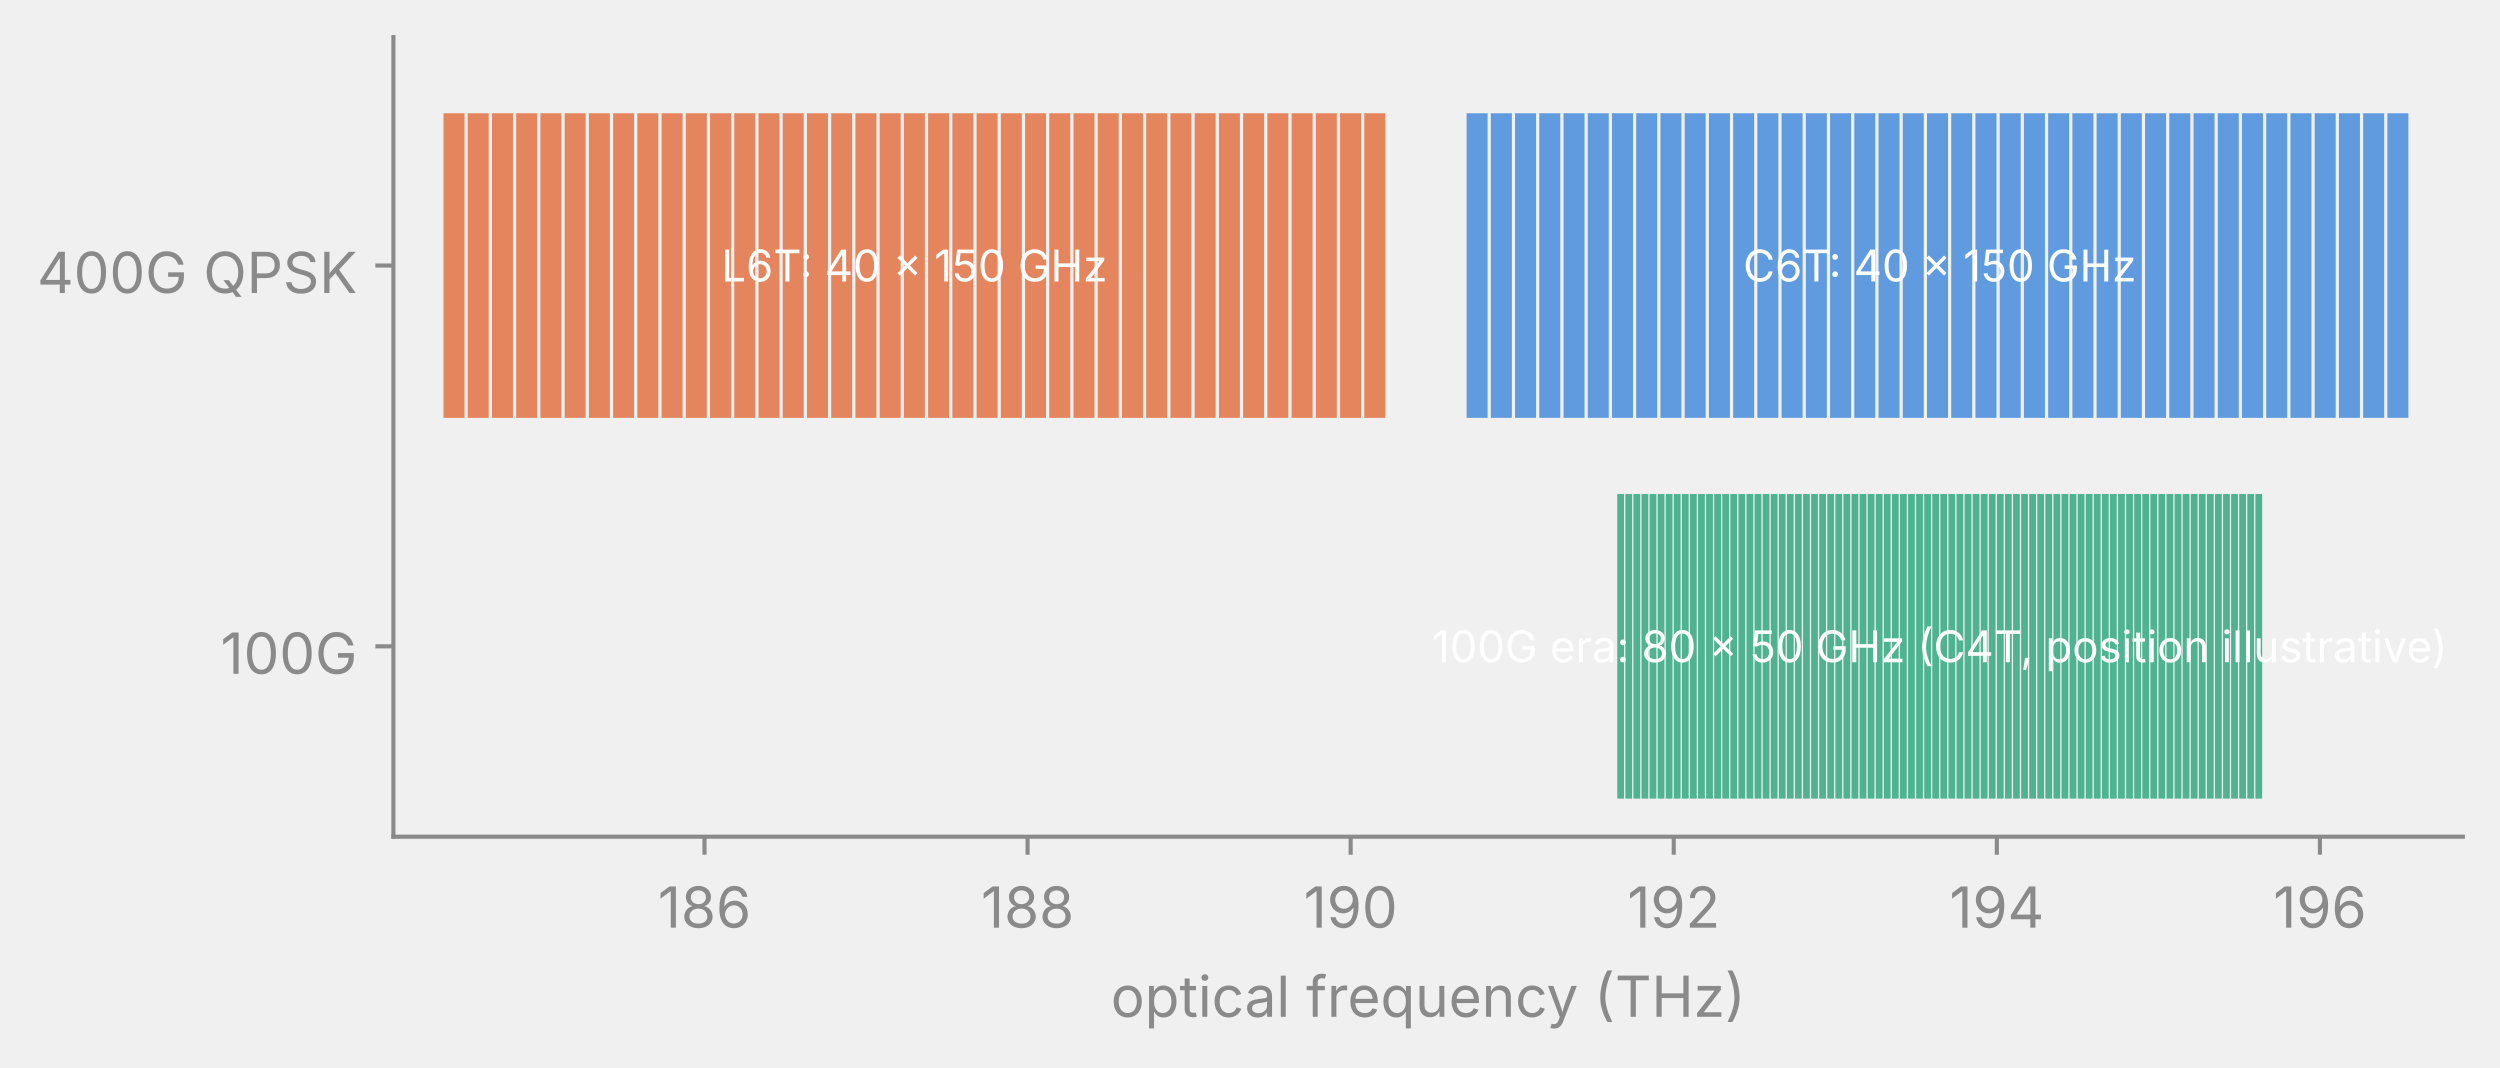
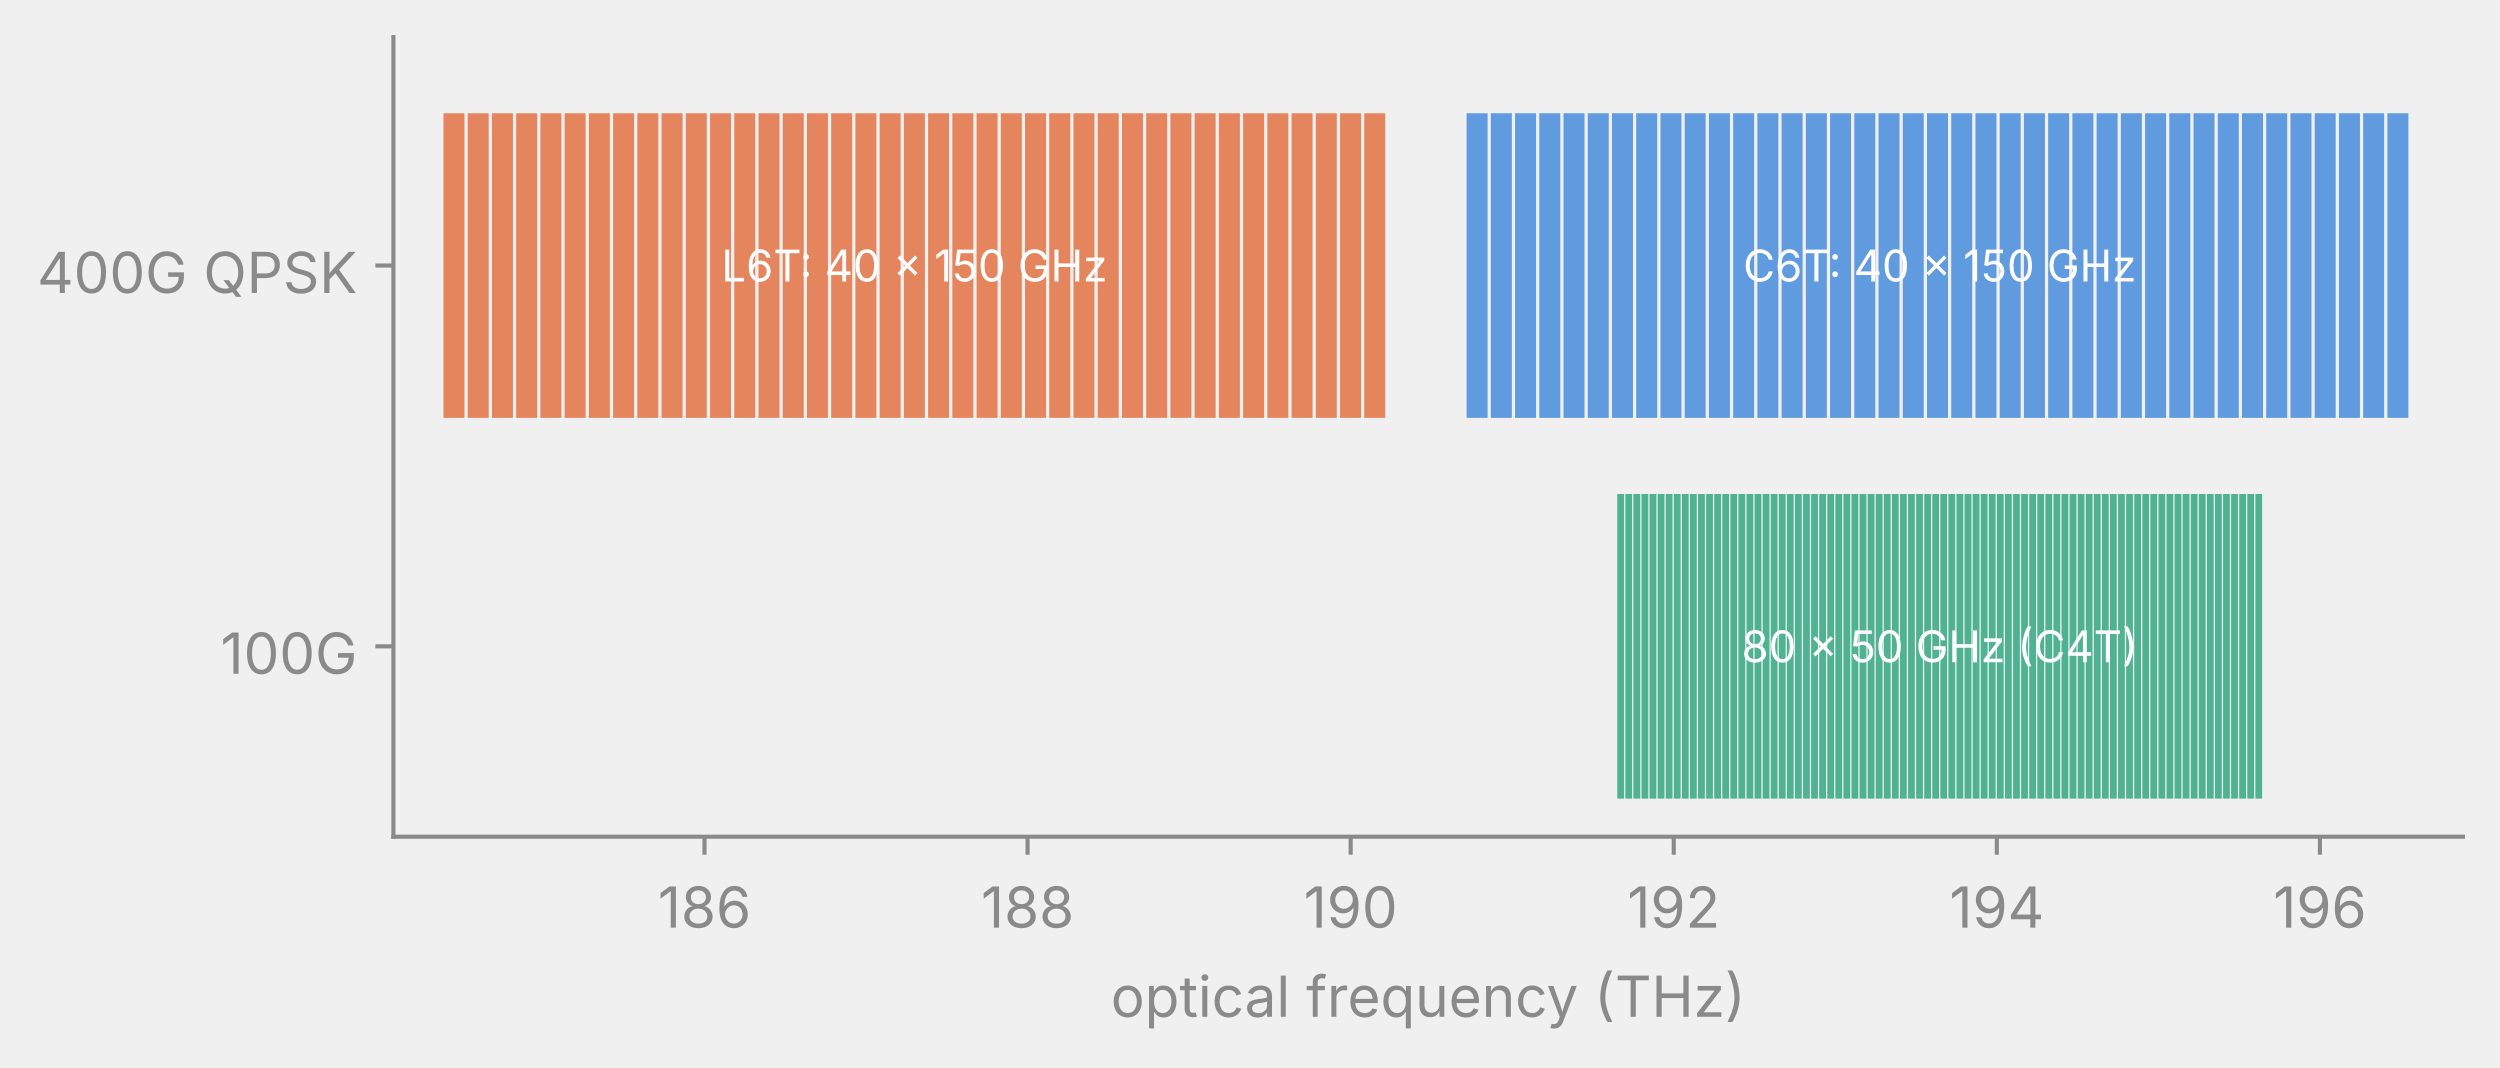
<svg xmlns="http://www.w3.org/2000/svg" xmlns:xlink="http://www.w3.org/1999/xlink" width="485.332pt" height="207.251pt" viewBox="0 0 485.332 207.251" version="1.1">
  <defs>
    <style type="text/css">*{stroke-linejoin: round; stroke-linecap: butt}</style>
  </defs>
  <g id="figure_1">
    <g id="patch_1">
      <path d="M 0 207.251  L 485.332 207.251  L 485.332 0  L 0 0  L 0 207.251  z " style="fill: none" />
    </g>
    <g id="axes_1">
      <g id="patch_2">
        <path d="M 76.372 162.432  L 478.132 162.432  L 478.132 7.2  L 76.372 7.2  L 76.372 162.432  z " style="fill: none" />
      </g>
      <g id="patch_3">
        <path d="M 284.715 81.12  L 288.792 81.12  L 288.792 21.984  L 284.715 21.984  z " clip-path="url(#p9afdeebd16)" style="fill: #2f7fd8; opacity: 0.75" />
      </g>
      <g id="patch_4">
        <path d="M 289.419 81.12  L 293.496 81.12  L 293.496 21.984  L 289.419 21.984  z " clip-path="url(#p9afdeebd16)" style="fill: #2f7fd8; opacity: 0.75" />
      </g>
      <g id="patch_5">
        <path d="M 294.123 81.12  L 298.2 81.12  L 298.2 21.984  L 294.123 21.984  z " clip-path="url(#p9afdeebd16)" style="fill: #2f7fd8; opacity: 0.75" />
      </g>
      <g id="patch_6">
        <path d="M 298.827 81.12  L 302.904 81.12  L 302.904 21.984  L 298.827 21.984  z " clip-path="url(#p9afdeebd16)" style="fill: #2f7fd8; opacity: 0.75" />
      </g>
      <g id="patch_7">
        <path d="M 303.531 81.12  L 307.608 81.12  L 307.608 21.984  L 303.531 21.984  z " clip-path="url(#p9afdeebd16)" style="fill: #2f7fd8; opacity: 0.75" />
      </g>
      <g id="patch_8">
        <path d="M 308.235 81.12  L 312.312 81.12  L 312.312 21.984  L 308.235 21.984  z " clip-path="url(#p9afdeebd16)" style="fill: #2f7fd8; opacity: 0.75" />
      </g>
      <g id="patch_9">
        <path d="M 312.939 81.12  L 317.016 81.12  L 317.016 21.984  L 312.939 21.984  z " clip-path="url(#p9afdeebd16)" style="fill: #2f7fd8; opacity: 0.75" />
      </g>
      <g id="patch_10">
        <path d="M 317.643 81.12  L 321.72 81.12  L 321.72 21.984  L 317.643 21.984  z " clip-path="url(#p9afdeebd16)" style="fill: #2f7fd8; opacity: 0.75" />
      </g>
      <g id="patch_11">
        <path d="M 322.347 81.12  L 326.424 81.12  L 326.424 21.984  L 322.347 21.984  z " clip-path="url(#p9afdeebd16)" style="fill: #2f7fd8; opacity: 0.75" />
      </g>
      <g id="patch_12">
        <path d="M 327.052 81.12  L 331.128 81.12  L 331.128 21.984  L 327.052 21.984  z " clip-path="url(#p9afdeebd16)" style="fill: #2f7fd8; opacity: 0.75" />
      </g>
      <g id="patch_13">
        <path d="M 331.756 81.12  L 335.832 81.12  L 335.832 21.984  L 331.756 21.984  z " clip-path="url(#p9afdeebd16)" style="fill: #2f7fd8; opacity: 0.75" />
      </g>
      <g id="patch_14">
        <path d="M 336.46 81.12  L 340.537 81.12  L 340.537 21.984  L 336.46 21.984  z " clip-path="url(#p9afdeebd16)" style="fill: #2f7fd8; opacity: 0.75" />
      </g>
      <g id="patch_15">
        <path d="M 341.164 81.12  L 345.241 81.12  L 345.241 21.984  L 341.164 21.984  z " clip-path="url(#p9afdeebd16)" style="fill: #2f7fd8; opacity: 0.75" />
      </g>
      <g id="patch_16">
        <path d="M 345.868 81.12  L 349.945 81.12  L 349.945 21.984  L 345.868 21.984  z " clip-path="url(#p9afdeebd16)" style="fill: #2f7fd8; opacity: 0.75" />
      </g>
      <g id="patch_17">
        <path d="M 350.572 81.12  L 354.649 81.12  L 354.649 21.984  L 350.572 21.984  z " clip-path="url(#p9afdeebd16)" style="fill: #2f7fd8; opacity: 0.75" />
      </g>
      <g id="patch_18">
        <path d="M 355.276 81.12  L 359.353 81.12  L 359.353 21.984  L 355.276 21.984  z " clip-path="url(#p9afdeebd16)" style="fill: #2f7fd8; opacity: 0.75" />
      </g>
      <g id="patch_19">
        <path d="M 359.98 81.12  L 364.057 81.12  L 364.057 21.984  L 359.98 21.984  z " clip-path="url(#p9afdeebd16)" style="fill: #2f7fd8; opacity: 0.75" />
      </g>
      <g id="patch_20">
        <path d="M 364.684 81.12  L 368.761 81.12  L 368.761 21.984  L 364.684 21.984  z " clip-path="url(#p9afdeebd16)" style="fill: #2f7fd8; opacity: 0.75" />
      </g>
      <g id="patch_21">
        <path d="M 369.388 81.12  L 373.465 81.12  L 373.465 21.984  L 369.388 21.984  z " clip-path="url(#p9afdeebd16)" style="fill: #2f7fd8; opacity: 0.75" />
      </g>
      <g id="patch_22">
        <path d="M 374.092 81.12  L 378.169 81.12  L 378.169 21.984  L 374.092 21.984  z " clip-path="url(#p9afdeebd16)" style="fill: #2f7fd8; opacity: 0.75" />
      </g>
      <g id="patch_23">
        <path d="M 378.796 81.12  L 382.873 81.12  L 382.873 21.984  L 378.796 21.984  z " clip-path="url(#p9afdeebd16)" style="fill: #2f7fd8; opacity: 0.75" />
      </g>
      <g id="patch_24">
        <path d="M 383.5 81.12  L 387.577 81.12  L 387.577 21.984  L 383.5 21.984  z " clip-path="url(#p9afdeebd16)" style="fill: #2f7fd8; opacity: 0.75" />
      </g>
      <g id="patch_25">
        <path d="M 388.205 81.12  L 392.281 81.12  L 392.281 21.984  L 388.205 21.984  z " clip-path="url(#p9afdeebd16)" style="fill: #2f7fd8; opacity: 0.75" />
      </g>
      <g id="patch_26">
        <path d="M 392.909 81.12  L 396.986 81.12  L 396.986 21.984  L 392.909 21.984  z " clip-path="url(#p9afdeebd16)" style="fill: #2f7fd8; opacity: 0.75" />
      </g>
      <g id="patch_27">
        <path d="M 397.613 81.12  L 401.69 81.12  L 401.69 21.984  L 397.613 21.984  z " clip-path="url(#p9afdeebd16)" style="fill: #2f7fd8; opacity: 0.75" />
      </g>
      <g id="patch_28">
        <path d="M 402.317 81.12  L 406.394 81.12  L 406.394 21.984  L 402.317 21.984  z " clip-path="url(#p9afdeebd16)" style="fill: #2f7fd8; opacity: 0.75" />
      </g>
      <g id="patch_29">
        <path d="M 407.021 81.12  L 411.098 81.12  L 411.098 21.984  L 407.021 21.984  z " clip-path="url(#p9afdeebd16)" style="fill: #2f7fd8; opacity: 0.75" />
      </g>
      <g id="patch_30">
        <path d="M 411.725 81.12  L 415.802 81.12  L 415.802 21.984  L 411.725 21.984  z " clip-path="url(#p9afdeebd16)" style="fill: #2f7fd8; opacity: 0.75" />
      </g>
      <g id="patch_31">
        <path d="M 416.429 81.12  L 420.506 81.12  L 420.506 21.984  L 416.429 21.984  z " clip-path="url(#p9afdeebd16)" style="fill: #2f7fd8; opacity: 0.75" />
      </g>
      <g id="patch_32">
        <path d="M 421.133 81.12  L 425.21 81.12  L 425.21 21.984  L 421.133 21.984  z " clip-path="url(#p9afdeebd16)" style="fill: #2f7fd8; opacity: 0.75" />
      </g>
      <g id="patch_33">
        <path d="M 425.837 81.12  L 429.914 81.12  L 429.914 21.984  L 425.837 21.984  z " clip-path="url(#p9afdeebd16)" style="fill: #2f7fd8; opacity: 0.75" />
      </g>
      <g id="patch_34">
        <path d="M 430.541 81.12  L 434.618 81.12  L 434.618 21.984  L 430.541 21.984  z " clip-path="url(#p9afdeebd16)" style="fill: #2f7fd8; opacity: 0.75" />
      </g>
      <g id="patch_35">
        <path d="M 435.245 81.12  L 439.322 81.12  L 439.322 21.984  L 435.245 21.984  z " clip-path="url(#p9afdeebd16)" style="fill: #2f7fd8; opacity: 0.75" />
      </g>
      <g id="patch_36">
        <path d="M 439.949 81.12  L 444.026 81.12  L 444.026 21.984  L 439.949 21.984  z " clip-path="url(#p9afdeebd16)" style="fill: #2f7fd8; opacity: 0.75" />
      </g>
      <g id="patch_37">
        <path d="M 444.653 81.12  L 448.73 81.12  L 448.73 21.984  L 444.653 21.984  z " clip-path="url(#p9afdeebd16)" style="fill: #2f7fd8; opacity: 0.75" />
      </g>
      <g id="patch_38">
        <path d="M 449.358 81.12  L 453.434 81.12  L 453.434 21.984  L 449.358 21.984  z " clip-path="url(#p9afdeebd16)" style="fill: #2f7fd8; opacity: 0.75" />
      </g>
      <g id="patch_39">
        <path d="M 454.062 81.12  L 458.139 81.12  L 458.139 21.984  L 454.062 21.984  z " clip-path="url(#p9afdeebd16)" style="fill: #2f7fd8; opacity: 0.75" />
      </g>
      <g id="patch_40">
        <path d="M 458.766 81.12  L 462.843 81.12  L 462.843 21.984  L 458.766 21.984  z " clip-path="url(#p9afdeebd16)" style="fill: #2f7fd8; opacity: 0.75" />
      </g>
      <g id="patch_41">
        <path d="M 463.47 81.12  L 467.547 81.12  L 467.547 21.984  L 463.47 21.984  z " clip-path="url(#p9afdeebd16)" style="fill: #2f7fd8; opacity: 0.75" />
      </g>
      <g id="patch_42">
        <path d="M 86.094 81.12  L 90.171 81.12  L 90.171 21.984  L 86.094 21.984  z " clip-path="url(#p9afdeebd16)" style="fill: #e2622c; opacity: 0.75" />
      </g>
      <g id="patch_43">
        <path d="M 90.798 81.12  L 94.875 81.12  L 94.875 21.984  L 90.798 21.984  z " clip-path="url(#p9afdeebd16)" style="fill: #e2622c; opacity: 0.75" />
      </g>
      <g id="patch_44">
        <path d="M 95.502 81.12  L 99.579 81.12  L 99.579 21.984  L 95.502 21.984  z " clip-path="url(#p9afdeebd16)" style="fill: #e2622c; opacity: 0.75" />
      </g>
      <g id="patch_45">
        <path d="M 100.206 81.12  L 104.283 81.12  L 104.283 21.984  L 100.206 21.984  z " clip-path="url(#p9afdeebd16)" style="fill: #e2622c; opacity: 0.75" />
      </g>
      <g id="patch_46">
        <path d="M 104.91 81.12  L 108.987 81.12  L 108.987 21.984  L 104.91 21.984  z " clip-path="url(#p9afdeebd16)" style="fill: #e2622c; opacity: 0.75" />
      </g>
      <g id="patch_47">
        <path d="M 109.614 81.12  L 113.691 81.12  L 113.691 21.984  L 109.614 21.984  z " clip-path="url(#p9afdeebd16)" style="fill: #e2622c; opacity: 0.75" />
      </g>
      <g id="patch_48">
        <path d="M 114.319 81.12  L 118.395 81.12  L 118.395 21.984  L 114.319 21.984  z " clip-path="url(#p9afdeebd16)" style="fill: #e2622c; opacity: 0.75" />
      </g>
      <g id="patch_49">
        <path d="M 119.023 81.12  L 123.1 81.12  L 123.1 21.984  L 119.023 21.984  z " clip-path="url(#p9afdeebd16)" style="fill: #e2622c; opacity: 0.75" />
      </g>
      <g id="patch_50">
        <path d="M 123.727 81.12  L 127.804 81.12  L 127.804 21.984  L 123.727 21.984  z " clip-path="url(#p9afdeebd16)" style="fill: #e2622c; opacity: 0.75" />
      </g>
      <g id="patch_51">
        <path d="M 128.431 81.12  L 132.508 81.12  L 132.508 21.984  L 128.431 21.984  z " clip-path="url(#p9afdeebd16)" style="fill: #e2622c; opacity: 0.75" />
      </g>
      <g id="patch_52">
        <path d="M 133.135 81.12  L 137.212 81.12  L 137.212 21.984  L 133.135 21.984  z " clip-path="url(#p9afdeebd16)" style="fill: #e2622c; opacity: 0.75" />
      </g>
      <g id="patch_53">
        <path d="M 137.839 81.12  L 141.916 81.12  L 141.916 21.984  L 137.839 21.984  z " clip-path="url(#p9afdeebd16)" style="fill: #e2622c; opacity: 0.75" />
      </g>
      <g id="patch_54">
        <path d="M 142.543 81.12  L 146.62 81.12  L 146.62 21.984  L 142.543 21.984  z " clip-path="url(#p9afdeebd16)" style="fill: #e2622c; opacity: 0.75" />
      </g>
      <g id="patch_55">
        <path d="M 147.247 81.12  L 151.324 81.12  L 151.324 21.984  L 147.247 21.984  z " clip-path="url(#p9afdeebd16)" style="fill: #e2622c; opacity: 0.75" />
      </g>
      <g id="patch_56">
        <path d="M 151.951 81.12  L 156.028 81.12  L 156.028 21.984  L 151.951 21.984  z " clip-path="url(#p9afdeebd16)" style="fill: #e2622c; opacity: 0.75" />
      </g>
      <g id="patch_57">
        <path d="M 156.655 81.12  L 160.732 81.12  L 160.732 21.984  L 156.655 21.984  z " clip-path="url(#p9afdeebd16)" style="fill: #e2622c; opacity: 0.75" />
      </g>
      <g id="patch_58">
        <path d="M 161.359 81.12  L 165.436 81.12  L 165.436 21.984  L 161.359 21.984  z " clip-path="url(#p9afdeebd16)" style="fill: #e2622c; opacity: 0.75" />
      </g>
      <g id="patch_59">
        <path d="M 166.063 81.12  L 170.14 81.12  L 170.14 21.984  L 166.063 21.984  z " clip-path="url(#p9afdeebd16)" style="fill: #e2622c; opacity: 0.75" />
      </g>
      <g id="patch_60">
        <path d="M 170.768 81.12  L 174.844 81.12  L 174.844 21.984  L 170.768 21.984  z " clip-path="url(#p9afdeebd16)" style="fill: #e2622c; opacity: 0.75" />
      </g>
      <g id="patch_61">
        <path d="M 175.472 81.12  L 179.548 81.12  L 179.548 21.984  L 175.472 21.984  z " clip-path="url(#p9afdeebd16)" style="fill: #e2622c; opacity: 0.75" />
      </g>
      <g id="patch_62">
        <path d="M 180.176 81.12  L 184.253 81.12  L 184.253 21.984  L 180.176 21.984  z " clip-path="url(#p9afdeebd16)" style="fill: #e2622c; opacity: 0.75" />
      </g>
      <g id="patch_63">
        <path d="M 184.88 81.12  L 188.957 81.12  L 188.957 21.984  L 184.88 21.984  z " clip-path="url(#p9afdeebd16)" style="fill: #e2622c; opacity: 0.75" />
      </g>
      <g id="patch_64">
        <path d="M 189.584 81.12  L 193.661 81.12  L 193.661 21.984  L 189.584 21.984  z " clip-path="url(#p9afdeebd16)" style="fill: #e2622c; opacity: 0.75" />
      </g>
      <g id="patch_65">
        <path d="M 194.288 81.12  L 198.365 81.12  L 198.365 21.984  L 194.288 21.984  z " clip-path="url(#p9afdeebd16)" style="fill: #e2622c; opacity: 0.75" />
      </g>
      <g id="patch_66">
        <path d="M 198.992 81.12  L 203.069 81.12  L 203.069 21.984  L 198.992 21.984  z " clip-path="url(#p9afdeebd16)" style="fill: #e2622c; opacity: 0.75" />
      </g>
      <g id="patch_67">
        <path d="M 203.696 81.12  L 207.773 81.12  L 207.773 21.984  L 203.696 21.984  z " clip-path="url(#p9afdeebd16)" style="fill: #e2622c; opacity: 0.75" />
      </g>
      <g id="patch_68">
        <path d="M 208.4 81.12  L 212.477 81.12  L 212.477 21.984  L 208.4 21.984  z " clip-path="url(#p9afdeebd16)" style="fill: #e2622c; opacity: 0.75" />
      </g>
      <g id="patch_69">
        <path d="M 213.104 81.12  L 217.181 81.12  L 217.181 21.984  L 213.104 21.984  z " clip-path="url(#p9afdeebd16)" style="fill: #e2622c; opacity: 0.75" />
      </g>
      <g id="patch_70">
        <path d="M 217.808 81.12  L 221.885 81.12  L 221.885 21.984  L 217.808 21.984  z " clip-path="url(#p9afdeebd16)" style="fill: #e2622c; opacity: 0.75" />
      </g>
      <g id="patch_71">
        <path d="M 222.512 81.12  L 226.589 81.12  L 226.589 21.984  L 222.512 21.984  z " clip-path="url(#p9afdeebd16)" style="fill: #e2622c; opacity: 0.75" />
      </g>
      <g id="patch_72">
        <path d="M 227.216 81.12  L 231.293 81.12  L 231.293 21.984  L 227.216 21.984  z " clip-path="url(#p9afdeebd16)" style="fill: #e2622c; opacity: 0.75" />
      </g>
      <g id="patch_73">
        <path d="M 231.921 81.12  L 235.997 81.12  L 235.997 21.984  L 231.921 21.984  z " clip-path="url(#p9afdeebd16)" style="fill: #e2622c; opacity: 0.75" />
      </g>
      <g id="patch_74">
        <path d="M 236.625 81.12  L 240.701 81.12  L 240.701 21.984  L 236.625 21.984  z " clip-path="url(#p9afdeebd16)" style="fill: #e2622c; opacity: 0.75" />
      </g>
      <g id="patch_75">
        <path d="M 241.329 81.12  L 245.406 81.12  L 245.406 21.984  L 241.329 21.984  z " clip-path="url(#p9afdeebd16)" style="fill: #e2622c; opacity: 0.75" />
      </g>
      <g id="patch_76">
        <path d="M 246.033 81.12  L 250.11 81.12  L 250.11 21.984  L 246.033 21.984  z " clip-path="url(#p9afdeebd16)" style="fill: #e2622c; opacity: 0.75" />
      </g>
      <g id="patch_77">
        <path d="M 250.737 81.12  L 254.814 81.12  L 254.814 21.984  L 250.737 21.984  z " clip-path="url(#p9afdeebd16)" style="fill: #e2622c; opacity: 0.75" />
      </g>
      <g id="patch_78">
        <path d="M 255.441 81.12  L 259.518 81.12  L 259.518 21.984  L 255.441 21.984  z " clip-path="url(#p9afdeebd16)" style="fill: #e2622c; opacity: 0.75" />
      </g>
      <g id="patch_79">
        <path d="M 260.145 81.12  L 264.222 81.12  L 264.222 21.984  L 260.145 21.984  z " clip-path="url(#p9afdeebd16)" style="fill: #e2622c; opacity: 0.75" />
      </g>
      <g id="patch_80">
        <path d="M 264.849 81.12  L 268.926 81.12  L 268.926 21.984  L 264.849 21.984  z " clip-path="url(#p9afdeebd16)" style="fill: #e2622c; opacity: 0.75" />
      </g>
      <g id="patch_81">
        <path d="M 313.967 155.04  L 315.284 155.04  L 315.284 95.904  L 313.967 95.904  z " clip-path="url(#p9afdeebd16)" style="fill: #1a9f73; opacity: 0.75" />
      </g>
      <g id="patch_82">
        <path d="M 315.535 155.04  L 316.852 155.04  L 316.852 95.904  L 315.535 95.904  z " clip-path="url(#p9afdeebd16)" style="fill: #1a9f73; opacity: 0.75" />
      </g>
      <g id="patch_83">
        <path d="M 317.103 155.04  L 318.42 155.04  L 318.42 95.904  L 317.103 95.904  z " clip-path="url(#p9afdeebd16)" style="fill: #1a9f73; opacity: 0.75" />
      </g>
      <g id="patch_84">
        <path d="M 318.671 155.04  L 319.988 155.04  L 319.988 95.904  L 318.671 95.904  z " clip-path="url(#p9afdeebd16)" style="fill: #1a9f73; opacity: 0.75" />
      </g>
      <g id="patch_85">
        <path d="M 320.239 155.04  L 321.556 155.04  L 321.556 95.904  L 320.239 95.904  z " clip-path="url(#p9afdeebd16)" style="fill: #1a9f73; opacity: 0.75" />
      </g>
      <g id="patch_86">
        <path d="M 321.807 155.04  L 323.124 155.04  L 323.124 95.904  L 321.807 95.904  z " clip-path="url(#p9afdeebd16)" style="fill: #1a9f73; opacity: 0.75" />
      </g>
      <g id="patch_87">
        <path d="M 323.375 155.04  L 324.692 155.04  L 324.692 95.904  L 323.375 95.904  z " clip-path="url(#p9afdeebd16)" style="fill: #1a9f73; opacity: 0.75" />
      </g>
      <g id="patch_88">
        <path d="M 324.943 155.04  L 326.26 155.04  L 326.26 95.904  L 324.943 95.904  z " clip-path="url(#p9afdeebd16)" style="fill: #1a9f73; opacity: 0.75" />
      </g>
      <g id="patch_89">
        <path d="M 326.511 155.04  L 327.828 155.04  L 327.828 95.904  L 326.511 95.904  z " clip-path="url(#p9afdeebd16)" style="fill: #1a9f73; opacity: 0.75" />
      </g>
      <g id="patch_90">
        <path d="M 328.079 155.04  L 329.396 155.04  L 329.396 95.904  L 328.079 95.904  z " clip-path="url(#p9afdeebd16)" style="fill: #1a9f73; opacity: 0.75" />
      </g>
      <g id="patch_91">
        <path d="M 329.647 155.04  L 330.965 155.04  L 330.965 95.904  L 329.647 95.904  z " clip-path="url(#p9afdeebd16)" style="fill: #1a9f73; opacity: 0.75" />
      </g>
      <g id="patch_92">
        <path d="M 331.215 155.04  L 332.533 155.04  L 332.533 95.904  L 331.215 95.904  z " clip-path="url(#p9afdeebd16)" style="fill: #1a9f73; opacity: 0.75" />
      </g>
      <g id="patch_93">
        <path d="M 332.783 155.04  L 334.101 155.04  L 334.101 95.904  L 332.783 95.904  z " clip-path="url(#p9afdeebd16)" style="fill: #1a9f73; opacity: 0.75" />
      </g>
      <g id="patch_94">
        <path d="M 334.351 155.04  L 335.669 155.04  L 335.669 95.904  L 334.351 95.904  z " clip-path="url(#p9afdeebd16)" style="fill: #1a9f73; opacity: 0.75" />
      </g>
      <g id="patch_95">
        <path d="M 335.919 155.04  L 337.237 155.04  L 337.237 95.904  L 335.919 95.904  z " clip-path="url(#p9afdeebd16)" style="fill: #1a9f73; opacity: 0.75" />
      </g>
      <g id="patch_96">
        <path d="M 337.488 155.04  L 338.805 155.04  L 338.805 95.904  L 337.488 95.904  z " clip-path="url(#p9afdeebd16)" style="fill: #1a9f73; opacity: 0.75" />
      </g>
      <g id="patch_97">
        <path d="M 339.056 155.04  L 340.373 155.04  L 340.373 95.904  L 339.056 95.904  z " clip-path="url(#p9afdeebd16)" style="fill: #1a9f73; opacity: 0.75" />
      </g>
      <g id="patch_98">
        <path d="M 340.624 155.04  L 341.941 155.04  L 341.941 95.904  L 340.624 95.904  z " clip-path="url(#p9afdeebd16)" style="fill: #1a9f73; opacity: 0.75" />
      </g>
      <g id="patch_99">
        <path d="M 342.192 155.04  L 343.509 155.04  L 343.509 95.904  L 342.192 95.904  z " clip-path="url(#p9afdeebd16)" style="fill: #1a9f73; opacity: 0.75" />
      </g>
      <g id="patch_100">
        <path d="M 343.76 155.04  L 345.077 155.04  L 345.077 95.904  L 343.76 95.904  z " clip-path="url(#p9afdeebd16)" style="fill: #1a9f73; opacity: 0.75" />
      </g>
      <g id="patch_101">
        <path d="M 345.328 155.04  L 346.645 155.04  L 346.645 95.904  L 345.328 95.904  z " clip-path="url(#p9afdeebd16)" style="fill: #1a9f73; opacity: 0.75" />
      </g>
      <g id="patch_102">
        <path d="M 346.896 155.04  L 348.213 155.04  L 348.213 95.904  L 346.896 95.904  z " clip-path="url(#p9afdeebd16)" style="fill: #1a9f73; opacity: 0.75" />
      </g>
      <g id="patch_103">
        <path d="M 348.464 155.04  L 349.781 155.04  L 349.781 95.904  L 348.464 95.904  z " clip-path="url(#p9afdeebd16)" style="fill: #1a9f73; opacity: 0.75" />
      </g>
      <g id="patch_104">
        <path d="M 350.032 155.04  L 351.349 155.04  L 351.349 95.904  L 350.032 95.904  z " clip-path="url(#p9afdeebd16)" style="fill: #1a9f73; opacity: 0.75" />
      </g>
      <g id="patch_105">
        <path d="M 351.6 155.04  L 352.917 155.04  L 352.917 95.904  L 351.6 95.904  z " clip-path="url(#p9afdeebd16)" style="fill: #1a9f73; opacity: 0.75" />
      </g>
      <g id="patch_106">
        <path d="M 353.168 155.04  L 354.485 155.04  L 354.485 95.904  L 353.168 95.904  z " clip-path="url(#p9afdeebd16)" style="fill: #1a9f73; opacity: 0.75" />
      </g>
      <g id="patch_107">
        <path d="M 354.736 155.04  L 356.053 155.04  L 356.053 95.904  L 354.736 95.904  z " clip-path="url(#p9afdeebd16)" style="fill: #1a9f73; opacity: 0.75" />
      </g>
      <g id="patch_108">
        <path d="M 356.304 155.04  L 357.621 155.04  L 357.621 95.904  L 356.304 95.904  z " clip-path="url(#p9afdeebd16)" style="fill: #1a9f73; opacity: 0.75" />
      </g>
      <g id="patch_109">
        <path d="M 357.872 155.04  L 359.189 155.04  L 359.189 95.904  L 357.872 95.904  z " clip-path="url(#p9afdeebd16)" style="fill: #1a9f73; opacity: 0.75" />
      </g>
      <g id="patch_110">
        <path d="M 359.44 155.04  L 360.757 155.04  L 360.757 95.904  L 359.44 95.904  z " clip-path="url(#p9afdeebd16)" style="fill: #1a9f73; opacity: 0.75" />
      </g>
      <g id="patch_111">
        <path d="M 361.008 155.04  L 362.325 155.04  L 362.325 95.904  L 361.008 95.904  z " clip-path="url(#p9afdeebd16)" style="fill: #1a9f73; opacity: 0.75" />
      </g>
      <g id="patch_112">
        <path d="M 362.576 155.04  L 363.893 155.04  L 363.893 95.904  L 362.576 95.904  z " clip-path="url(#p9afdeebd16)" style="fill: #1a9f73; opacity: 0.75" />
      </g>
      <g id="patch_113">
        <path d="M 364.144 155.04  L 365.461 155.04  L 365.461 95.904  L 364.144 95.904  z " clip-path="url(#p9afdeebd16)" style="fill: #1a9f73; opacity: 0.75" />
      </g>
      <g id="patch_114">
        <path d="M 365.712 155.04  L 367.029 155.04  L 367.029 95.904  L 365.712 95.904  z " clip-path="url(#p9afdeebd16)" style="fill: #1a9f73; opacity: 0.75" />
      </g>
      <g id="patch_115">
        <path d="M 367.28 155.04  L 368.597 155.04  L 368.597 95.904  L 367.28 95.904  z " clip-path="url(#p9afdeebd16)" style="fill: #1a9f73; opacity: 0.75" />
      </g>
      <g id="patch_116">
        <path d="M 368.848 155.04  L 370.165 155.04  L 370.165 95.904  L 368.848 95.904  z " clip-path="url(#p9afdeebd16)" style="fill: #1a9f73; opacity: 0.75" />
      </g>
      <g id="patch_117">
        <path d="M 370.416 155.04  L 371.733 155.04  L 371.733 95.904  L 370.416 95.904  z " clip-path="url(#p9afdeebd16)" style="fill: #1a9f73; opacity: 0.75" />
      </g>
      <g id="patch_118">
        <path d="M 371.984 155.04  L 373.301 155.04  L 373.301 95.904  L 371.984 95.904  z " clip-path="url(#p9afdeebd16)" style="fill: #1a9f73; opacity: 0.75" />
      </g>
      <g id="patch_119">
        <path d="M 373.552 155.04  L 374.869 155.04  L 374.869 95.904  L 373.552 95.904  z " clip-path="url(#p9afdeebd16)" style="fill: #1a9f73; opacity: 0.75" />
      </g>
      <g id="patch_120">
        <path d="M 375.12 155.04  L 376.437 155.04  L 376.437 95.904  L 375.12 95.904  z " clip-path="url(#p9afdeebd16)" style="fill: #1a9f73; opacity: 0.75" />
      </g>
      <g id="patch_121">
        <path d="M 376.688 155.04  L 378.005 155.04  L 378.005 95.904  L 376.688 95.904  z " clip-path="url(#p9afdeebd16)" style="fill: #1a9f73; opacity: 0.75" />
      </g>
      <g id="patch_122">
        <path d="M 378.256 155.04  L 379.573 155.04  L 379.573 95.904  L 378.256 95.904  z " clip-path="url(#p9afdeebd16)" style="fill: #1a9f73; opacity: 0.75" />
      </g>
      <g id="patch_123">
        <path d="M 379.824 155.04  L 381.141 155.04  L 381.141 95.904  L 379.824 95.904  z " clip-path="url(#p9afdeebd16)" style="fill: #1a9f73; opacity: 0.75" />
      </g>
      <g id="patch_124">
        <path d="M 381.392 155.04  L 382.709 155.04  L 382.709 95.904  L 381.392 95.904  z " clip-path="url(#p9afdeebd16)" style="fill: #1a9f73; opacity: 0.75" />
      </g>
      <g id="patch_125">
        <path d="M 382.96 155.04  L 384.277 155.04  L 384.277 95.904  L 382.96 95.904  z " clip-path="url(#p9afdeebd16)" style="fill: #1a9f73; opacity: 0.75" />
      </g>
      <g id="patch_126">
        <path d="M 384.528 155.04  L 385.845 155.04  L 385.845 95.904  L 384.528 95.904  z " clip-path="url(#p9afdeebd16)" style="fill: #1a9f73; opacity: 0.75" />
      </g>
      <g id="patch_127">
        <path d="M 386.096 155.04  L 387.413 155.04  L 387.413 95.904  L 386.096 95.904  z " clip-path="url(#p9afdeebd16)" style="fill: #1a9f73; opacity: 0.75" />
      </g>
      <g id="patch_128">
        <path d="M 387.664 155.04  L 388.981 155.04  L 388.981 95.904  L 387.664 95.904  z " clip-path="url(#p9afdeebd16)" style="fill: #1a9f73; opacity: 0.75" />
      </g>
      <g id="patch_129">
        <path d="M 389.232 155.04  L 390.55 155.04  L 390.55 95.904  L 389.232 95.904  z " clip-path="url(#p9afdeebd16)" style="fill: #1a9f73; opacity: 0.75" />
      </g>
      <g id="patch_130">
        <path d="M 390.8 155.04  L 392.118 155.04  L 392.118 95.904  L 390.8 95.904  z " clip-path="url(#p9afdeebd16)" style="fill: #1a9f73; opacity: 0.75" />
      </g>
      <g id="patch_131">
        <path d="M 392.368 155.04  L 393.686 155.04  L 393.686 95.904  L 392.368 95.904  z " clip-path="url(#p9afdeebd16)" style="fill: #1a9f73; opacity: 0.75" />
      </g>
      <g id="patch_132">
        <path d="M 393.936 155.04  L 395.254 155.04  L 395.254 95.904  L 393.936 95.904  z " clip-path="url(#p9afdeebd16)" style="fill: #1a9f73; opacity: 0.75" />
      </g>
      <g id="patch_133">
        <path d="M 395.504 155.04  L 396.822 155.04  L 396.822 95.904  L 395.504 95.904  z " clip-path="url(#p9afdeebd16)" style="fill: #1a9f73; opacity: 0.75" />
      </g>
      <g id="patch_134">
        <path d="M 397.072 155.04  L 398.39 155.04  L 398.39 95.904  L 397.072 95.904  z " clip-path="url(#p9afdeebd16)" style="fill: #1a9f73; opacity: 0.75" />
      </g>
      <g id="patch_135">
        <path d="M 398.641 155.04  L 399.958 155.04  L 399.958 95.904  L 398.641 95.904  z " clip-path="url(#p9afdeebd16)" style="fill: #1a9f73; opacity: 0.75" />
      </g>
      <g id="patch_136">
        <path d="M 400.209 155.04  L 401.526 155.04  L 401.526 95.904  L 400.209 95.904  z " clip-path="url(#p9afdeebd16)" style="fill: #1a9f73; opacity: 0.75" />
      </g>
      <g id="patch_137">
        <path d="M 401.777 155.04  L 403.094 155.04  L 403.094 95.904  L 401.777 95.904  z " clip-path="url(#p9afdeebd16)" style="fill: #1a9f73; opacity: 0.75" />
      </g>
      <g id="patch_138">
        <path d="M 403.345 155.04  L 404.662 155.04  L 404.662 95.904  L 403.345 95.904  z " clip-path="url(#p9afdeebd16)" style="fill: #1a9f73; opacity: 0.75" />
      </g>
      <g id="patch_139">
        <path d="M 404.913 155.04  L 406.23 155.04  L 406.23 95.904  L 404.913 95.904  z " clip-path="url(#p9afdeebd16)" style="fill: #1a9f73; opacity: 0.75" />
      </g>
      <g id="patch_140">
        <path d="M 406.481 155.04  L 407.798 155.04  L 407.798 95.904  L 406.481 95.904  z " clip-path="url(#p9afdeebd16)" style="fill: #1a9f73; opacity: 0.75" />
      </g>
      <g id="patch_141">
        <path d="M 408.049 155.04  L 409.366 155.04  L 409.366 95.904  L 408.049 95.904  z " clip-path="url(#p9afdeebd16)" style="fill: #1a9f73; opacity: 0.75" />
      </g>
      <g id="patch_142">
        <path d="M 409.617 155.04  L 410.934 155.04  L 410.934 95.904  L 409.617 95.904  z " clip-path="url(#p9afdeebd16)" style="fill: #1a9f73; opacity: 0.75" />
      </g>
      <g id="patch_143">
        <path d="M 411.185 155.04  L 412.502 155.04  L 412.502 95.904  L 411.185 95.904  z " clip-path="url(#p9afdeebd16)" style="fill: #1a9f73; opacity: 0.75" />
      </g>
      <g id="patch_144">
        <path d="M 412.753 155.04  L 414.07 155.04  L 414.07 95.904  L 412.753 95.904  z " clip-path="url(#p9afdeebd16)" style="fill: #1a9f73; opacity: 0.75" />
      </g>
      <g id="patch_145">
        <path d="M 414.321 155.04  L 415.638 155.04  L 415.638 95.904  L 414.321 95.904  z " clip-path="url(#p9afdeebd16)" style="fill: #1a9f73; opacity: 0.75" />
      </g>
      <g id="patch_146">
        <path d="M 415.889 155.04  L 417.206 155.04  L 417.206 95.904  L 415.889 95.904  z " clip-path="url(#p9afdeebd16)" style="fill: #1a9f73; opacity: 0.75" />
      </g>
      <g id="patch_147">
        <path d="M 417.457 155.04  L 418.774 155.04  L 418.774 95.904  L 417.457 95.904  z " clip-path="url(#p9afdeebd16)" style="fill: #1a9f73; opacity: 0.75" />
      </g>
      <g id="patch_148">
        <path d="M 419.025 155.04  L 420.342 155.04  L 420.342 95.904  L 419.025 95.904  z " clip-path="url(#p9afdeebd16)" style="fill: #1a9f73; opacity: 0.75" />
      </g>
      <g id="patch_149">
        <path d="M 420.593 155.04  L 421.91 155.04  L 421.91 95.904  L 420.593 95.904  z " clip-path="url(#p9afdeebd16)" style="fill: #1a9f73; opacity: 0.75" />
      </g>
      <g id="patch_150">
        <path d="M 422.161 155.04  L 423.478 155.04  L 423.478 95.904  L 422.161 95.904  z " clip-path="url(#p9afdeebd16)" style="fill: #1a9f73; opacity: 0.75" />
      </g>
      <g id="patch_151">
        <path d="M 423.729 155.04  L 425.046 155.04  L 425.046 95.904  L 423.729 95.904  z " clip-path="url(#p9afdeebd16)" style="fill: #1a9f73; opacity: 0.75" />
      </g>
      <g id="patch_152">
        <path d="M 425.297 155.04  L 426.614 155.04  L 426.614 95.904  L 425.297 95.904  z " clip-path="url(#p9afdeebd16)" style="fill: #1a9f73; opacity: 0.75" />
      </g>
      <g id="patch_153">
        <path d="M 426.865 155.04  L 428.182 155.04  L 428.182 95.904  L 426.865 95.904  z " clip-path="url(#p9afdeebd16)" style="fill: #1a9f73; opacity: 0.75" />
      </g>
      <g id="patch_154">
        <path d="M 428.433 155.04  L 429.75 155.04  L 429.75 95.904  L 428.433 95.904  z " clip-path="url(#p9afdeebd16)" style="fill: #1a9f73; opacity: 0.75" />
      </g>
      <g id="patch_155">
        <path d="M 430.001 155.04  L 431.318 155.04  L 431.318 95.904  L 430.001 95.904  z " clip-path="url(#p9afdeebd16)" style="fill: #1a9f73; opacity: 0.75" />
      </g>
      <g id="patch_156">
        <path d="M 431.569 155.04  L 432.886 155.04  L 432.886 95.904  L 431.569 95.904  z " clip-path="url(#p9afdeebd16)" style="fill: #1a9f73; opacity: 0.75" />
      </g>
      <g id="patch_157">
        <path d="M 433.137 155.04  L 434.454 155.04  L 434.454 95.904  L 433.137 95.904  z " clip-path="url(#p9afdeebd16)" style="fill: #1a9f73; opacity: 0.75" />
      </g>
      <g id="patch_158">
        <path d="M 434.705 155.04  L 436.022 155.04  L 436.022 95.904  L 434.705 95.904  z " clip-path="url(#p9afdeebd16)" style="fill: #1a9f73; opacity: 0.75" />
      </g>
      <g id="patch_159">
        <path d="M 436.273 155.04  L 437.59 155.04  L 437.59 95.904  L 436.273 95.904  z " clip-path="url(#p9afdeebd16)" style="fill: #1a9f73; opacity: 0.75" />
      </g>
      <g id="patch_160">
        <path d="M 437.841 155.04  L 439.158 155.04  L 439.158 95.904  L 437.841 95.904  z " clip-path="url(#p9afdeebd16)" style="fill: #1a9f73; opacity: 0.75" />
      </g>
      <g id="matplotlib.axis_1">
        <g id="xtick_1">
          <g id="line2d_1">
            <defs>
              <path id="m0fb59c17a6" d="M 0 0  L 0 3.5  " style="stroke: #8a8a8a; stroke-width: 0.8" />
            </defs>
            <g>
              <use xlink:href="#m0fb59c17a6" x="136.766" y="162.432" style="fill: #8a8a8a; stroke: #8a8a8a; stroke-width: 0.8" />
            </g>
          </g>
          <g id="text_1">
            <text style="font-size: 11px; font-family: 'Inter', 'DejaVu Sans', 'Bitstream Vera Sans', 'Computer Modern Sans Serif', 'Lucida Grande', 'Verdana', 'Geneva', 'Lucid', 'Arial', 'Helvetica', 'Avant Garde', sans-serif; text-anchor: middle; fill: #8a8a8a" x="136.766" y="180.088" transform="rotate(-0 136.7663 180.0882)">186</text>
          </g>
        </g>
        <g id="xtick_2">
          <g id="line2d_2">
            <g>
              <use xlink:href="#m0fb59c17a6" x="199.487" y="162.432" style="fill: #8a8a8a; stroke: #8a8a8a; stroke-width: 0.8" />
            </g>
          </g>
          <g id="text_2">
            <text style="font-size: 11px; font-family: 'Inter', 'DejaVu Sans', 'Bitstream Vera Sans', 'Computer Modern Sans Serif', 'Lucida Grande', 'Verdana', 'Geneva', 'Lucid', 'Arial', 'Helvetica', 'Avant Garde', sans-serif; text-anchor: middle; fill: #8a8a8a" x="199.487" y="180.088" transform="rotate(-0 199.4873 180.0882)">188</text>
          </g>
        </g>
        <g id="xtick_3">
          <g id="line2d_3">
            <g>
              <use xlink:href="#m0fb59c17a6" x="262.208" y="162.432" style="fill: #8a8a8a; stroke: #8a8a8a; stroke-width: 0.8" />
            </g>
          </g>
          <g id="text_3">
            <text style="font-size: 11px; font-family: 'Inter', 'DejaVu Sans', 'Bitstream Vera Sans', 'Computer Modern Sans Serif', 'Lucida Grande', 'Verdana', 'Geneva', 'Lucid', 'Arial', 'Helvetica', 'Avant Garde', sans-serif; text-anchor: middle; fill: #8a8a8a" x="262.208" y="180.088" transform="rotate(-0 262.2083 180.0882)">190</text>
          </g>
        </g>
        <g id="xtick_4">
          <g id="line2d_4">
            <g>
              <use xlink:href="#m0fb59c17a6" x="324.929" y="162.432" style="fill: #8a8a8a; stroke: #8a8a8a; stroke-width: 0.8" />
            </g>
          </g>
          <g id="text_4">
            <text style="font-size: 11px; font-family: 'Inter', 'DejaVu Sans', 'Bitstream Vera Sans', 'Computer Modern Sans Serif', 'Lucida Grande', 'Verdana', 'Geneva', 'Lucid', 'Arial', 'Helvetica', 'Avant Garde', sans-serif; text-anchor: middle; fill: #8a8a8a" x="324.929" y="180.088" transform="rotate(-0 324.9294 180.0882)">192</text>
          </g>
        </g>
        <g id="xtick_5">
          <g id="line2d_5">
            <g>
              <use xlink:href="#m0fb59c17a6" x="387.65" y="162.432" style="fill: #8a8a8a; stroke: #8a8a8a; stroke-width: 0.8" />
            </g>
          </g>
          <g id="text_5">
            <text style="font-size: 11px; font-family: 'Inter', 'DejaVu Sans', 'Bitstream Vera Sans', 'Computer Modern Sans Serif', 'Lucida Grande', 'Verdana', 'Geneva', 'Lucid', 'Arial', 'Helvetica', 'Avant Garde', sans-serif; text-anchor: middle; fill: #8a8a8a" x="387.65" y="180.088" transform="rotate(-0 387.6504 180.0882)">194</text>
          </g>
        </g>
        <g id="xtick_6">
          <g id="line2d_6">
            <g>
              <use xlink:href="#m0fb59c17a6" x="450.371" y="162.432" style="fill: #8a8a8a; stroke: #8a8a8a; stroke-width: 0.8" />
            </g>
          </g>
          <g id="text_6">
            <text style="font-size: 11px; font-family: 'Inter', 'DejaVu Sans', 'Bitstream Vera Sans', 'Computer Modern Sans Serif', 'Lucida Grande', 'Verdana', 'Geneva', 'Lucid', 'Arial', 'Helvetica', 'Avant Garde', sans-serif; text-anchor: middle; fill: #8a8a8a" x="450.371" y="180.088" transform="rotate(-0 450.3714 180.0882)">196</text>
          </g>
        </g>
        <g id="text_7">
          <text style="font-size: 11px; font-family: 'Inter', 'DejaVu Sans', 'Bitstream Vera Sans', 'Computer Modern Sans Serif', 'Lucida Grande', 'Verdana', 'Geneva', 'Lucid', 'Arial', 'Helvetica', 'Avant Garde', sans-serif; text-anchor: middle; fill: #8a8a8a" x="277.252" y="197.398" transform="rotate(-0 277.2523 197.3978)">optical frequency (THz)</text>
        </g>
      </g>
      <g id="matplotlib.axis_2">
        <g id="ytick_1">
          <g id="line2d_7">
            <defs>
              <path id="m791decf18e" d="M 0 0  L -3.5 0  " style="stroke: #8a8a8a; stroke-width: 0.8" />
            </defs>
            <g>
              <use xlink:href="#m791decf18e" x="76.372" y="125.472" style="fill: #8a8a8a; stroke: #8a8a8a; stroke-width: 0.8" />
            </g>
          </g>
          <g id="text_8">
            <text style="font-size: 11px; font-family: 'Inter', 'DejaVu Sans', 'Bitstream Vera Sans', 'Computer Modern Sans Serif', 'Lucida Grande', 'Verdana', 'Geneva', 'Lucid', 'Arial', 'Helvetica', 'Avant Garde', sans-serif; text-anchor: end; fill: #8a8a8a" x="69.372" y="130.8" transform="rotate(-0 69.37234 130.8001)">100G</text>
          </g>
        </g>
        <g id="ytick_2">
          <g id="line2d_8">
            <g>
              <use xlink:href="#m791decf18e" x="76.372" y="51.552" style="fill: #8a8a8a; stroke: #8a8a8a; stroke-width: 0.8" />
            </g>
          </g>
          <g id="text_9">
            <text style="font-size: 11px; font-family: 'Inter', 'DejaVu Sans', 'Bitstream Vera Sans', 'Computer Modern Sans Serif', 'Lucida Grande', 'Verdana', 'Geneva', 'Lucid', 'Arial', 'Helvetica', 'Avant Garde', sans-serif; text-anchor: end; fill: #8a8a8a" x="69.372" y="56.88" transform="rotate(-0 69.37234 56.88012)">400G QPSK</text>
          </g>
        </g>
      </g>
      <g id="patch_161">
        <path d="M 76.372 162.432  L 76.372 7.2  " style="fill: none; stroke: #8a8a8a; stroke-width: 0.8; stroke-linejoin: miter; stroke-linecap: square" />
      </g>
      <g id="patch_162">
        <path d="M 76.372 162.432  L 478.132 162.432  " style="fill: none; stroke: #8a8a8a; stroke-width: 0.8; stroke-linejoin: miter; stroke-linecap: square" />
      </g>
      <g id="text_10">
-         <text style="font-size: 8.5px; font-family: 'Inter', 'DejaVu Sans', 'Bitstream Vera Sans', 'Computer Modern Sans Serif', 'Lucida Grande', 'Verdana', 'Geneva', 'Lucid', 'Arial', 'Helvetica', 'Avant Garde', sans-serif; text-anchor: middle; fill: #ffffff" x="376.563" y="128.564" transform="rotate(-0 376.5627 128.564)">100G era: 80 × 50 GHz (C4T, position illustrative)</text>
+         <text style="font-size: 8.5px; font-family: 'Inter', 'DejaVu Sans', 'Bitstream Vera Sans', 'Computer Modern Sans Serif', 'Lucida Grande', 'Verdana', 'Geneva', 'Lucid', 'Arial', 'Helvetica', 'Avant Garde', sans-serif; text-anchor: middle; fill: #ffffff" x="376.563" y="128.564" transform="rotate(-0 376.5627 128.564)">80 × 50 GHz (C4T)</text>
      </g>
      <g id="text_11">
        <text style="font-size: 8.5px; font-family: 'Inter', 'DejaVu Sans', 'Bitstream Vera Sans', 'Computer Modern Sans Serif', 'Lucida Grande', 'Verdana', 'Geneva', 'Lucid', 'Arial', 'Helvetica', 'Avant Garde', sans-serif; text-anchor: middle; fill: #ffffff" x="376.563" y="54.644" transform="rotate(-0 376.5627 54.64404)">C6T: 40 × 150 GHz</text>
      </g>
      <g id="text_12">
        <text style="font-size: 8.5px; font-family: 'Inter', 'DejaVu Sans', 'Bitstream Vera Sans', 'Computer Modern Sans Serif', 'Lucida Grande', 'Verdana', 'Geneva', 'Lucid', 'Arial', 'Helvetica', 'Avant Garde', sans-serif; text-anchor: middle; fill: #ffffff" x="177.501" y="54.644" transform="rotate(-0 177.5012 54.64404)">L6T: 40 × 150 GHz</text>
      </g>
    </g>
  </g>
  <defs>
    <clipPath id="p9afdeebd16">
      <rect x="76.372" y="7.2" width="401.76" height="155.232" />
    </clipPath>
  </defs>
</svg>
